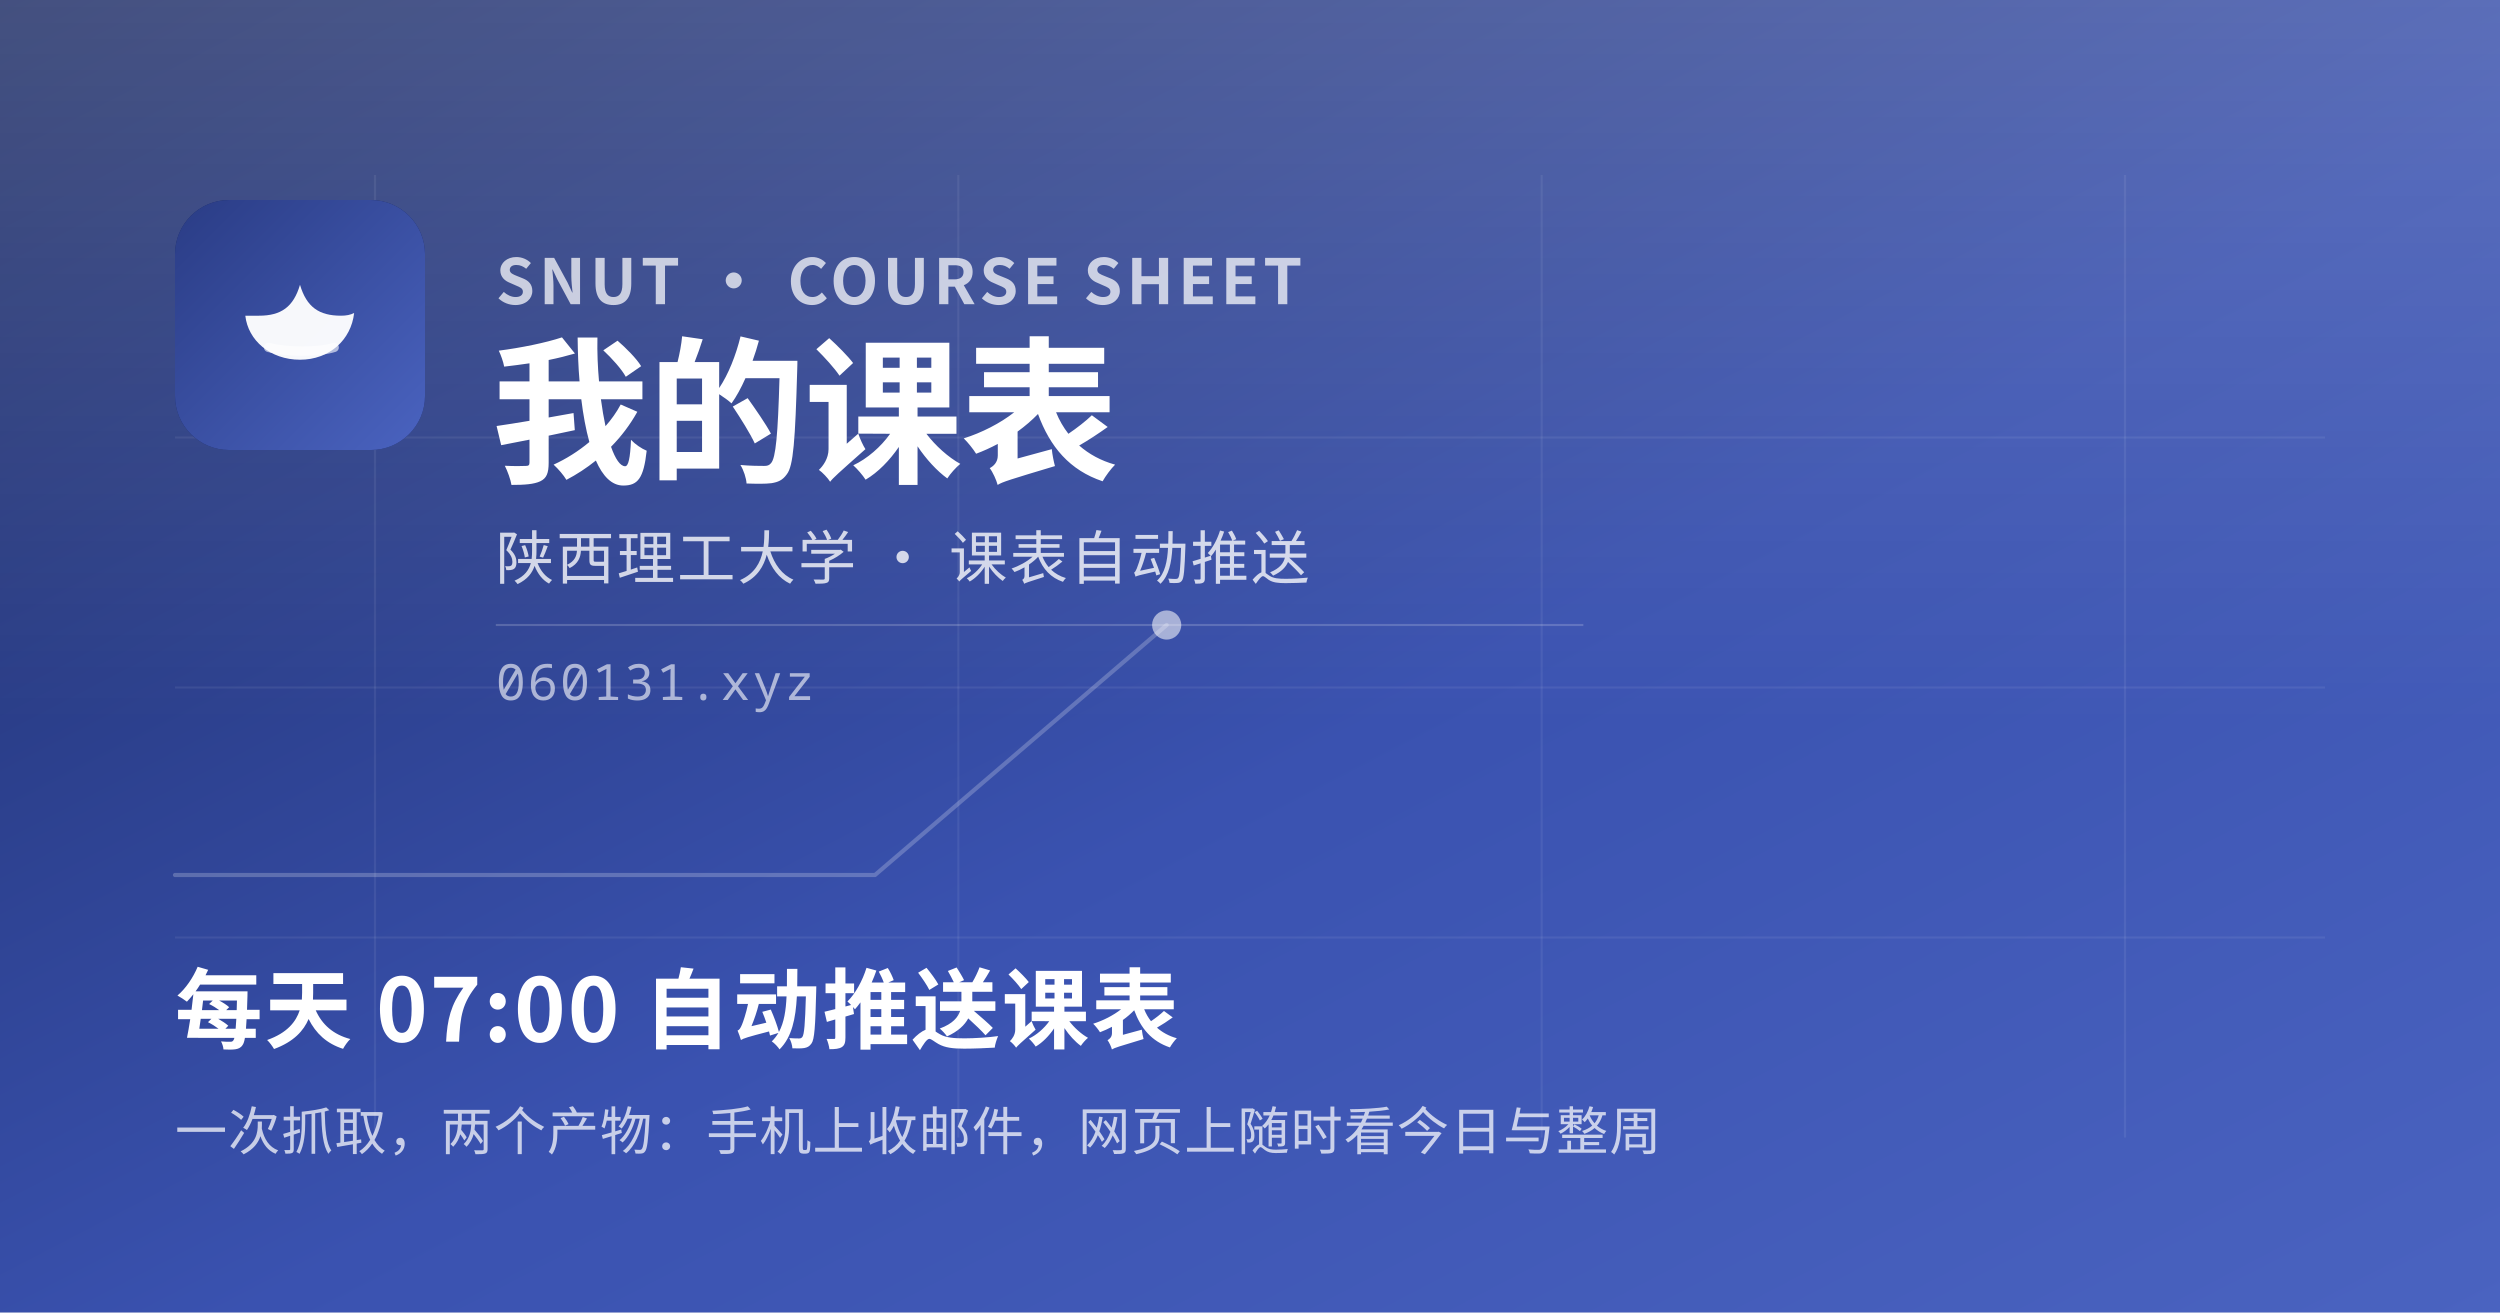
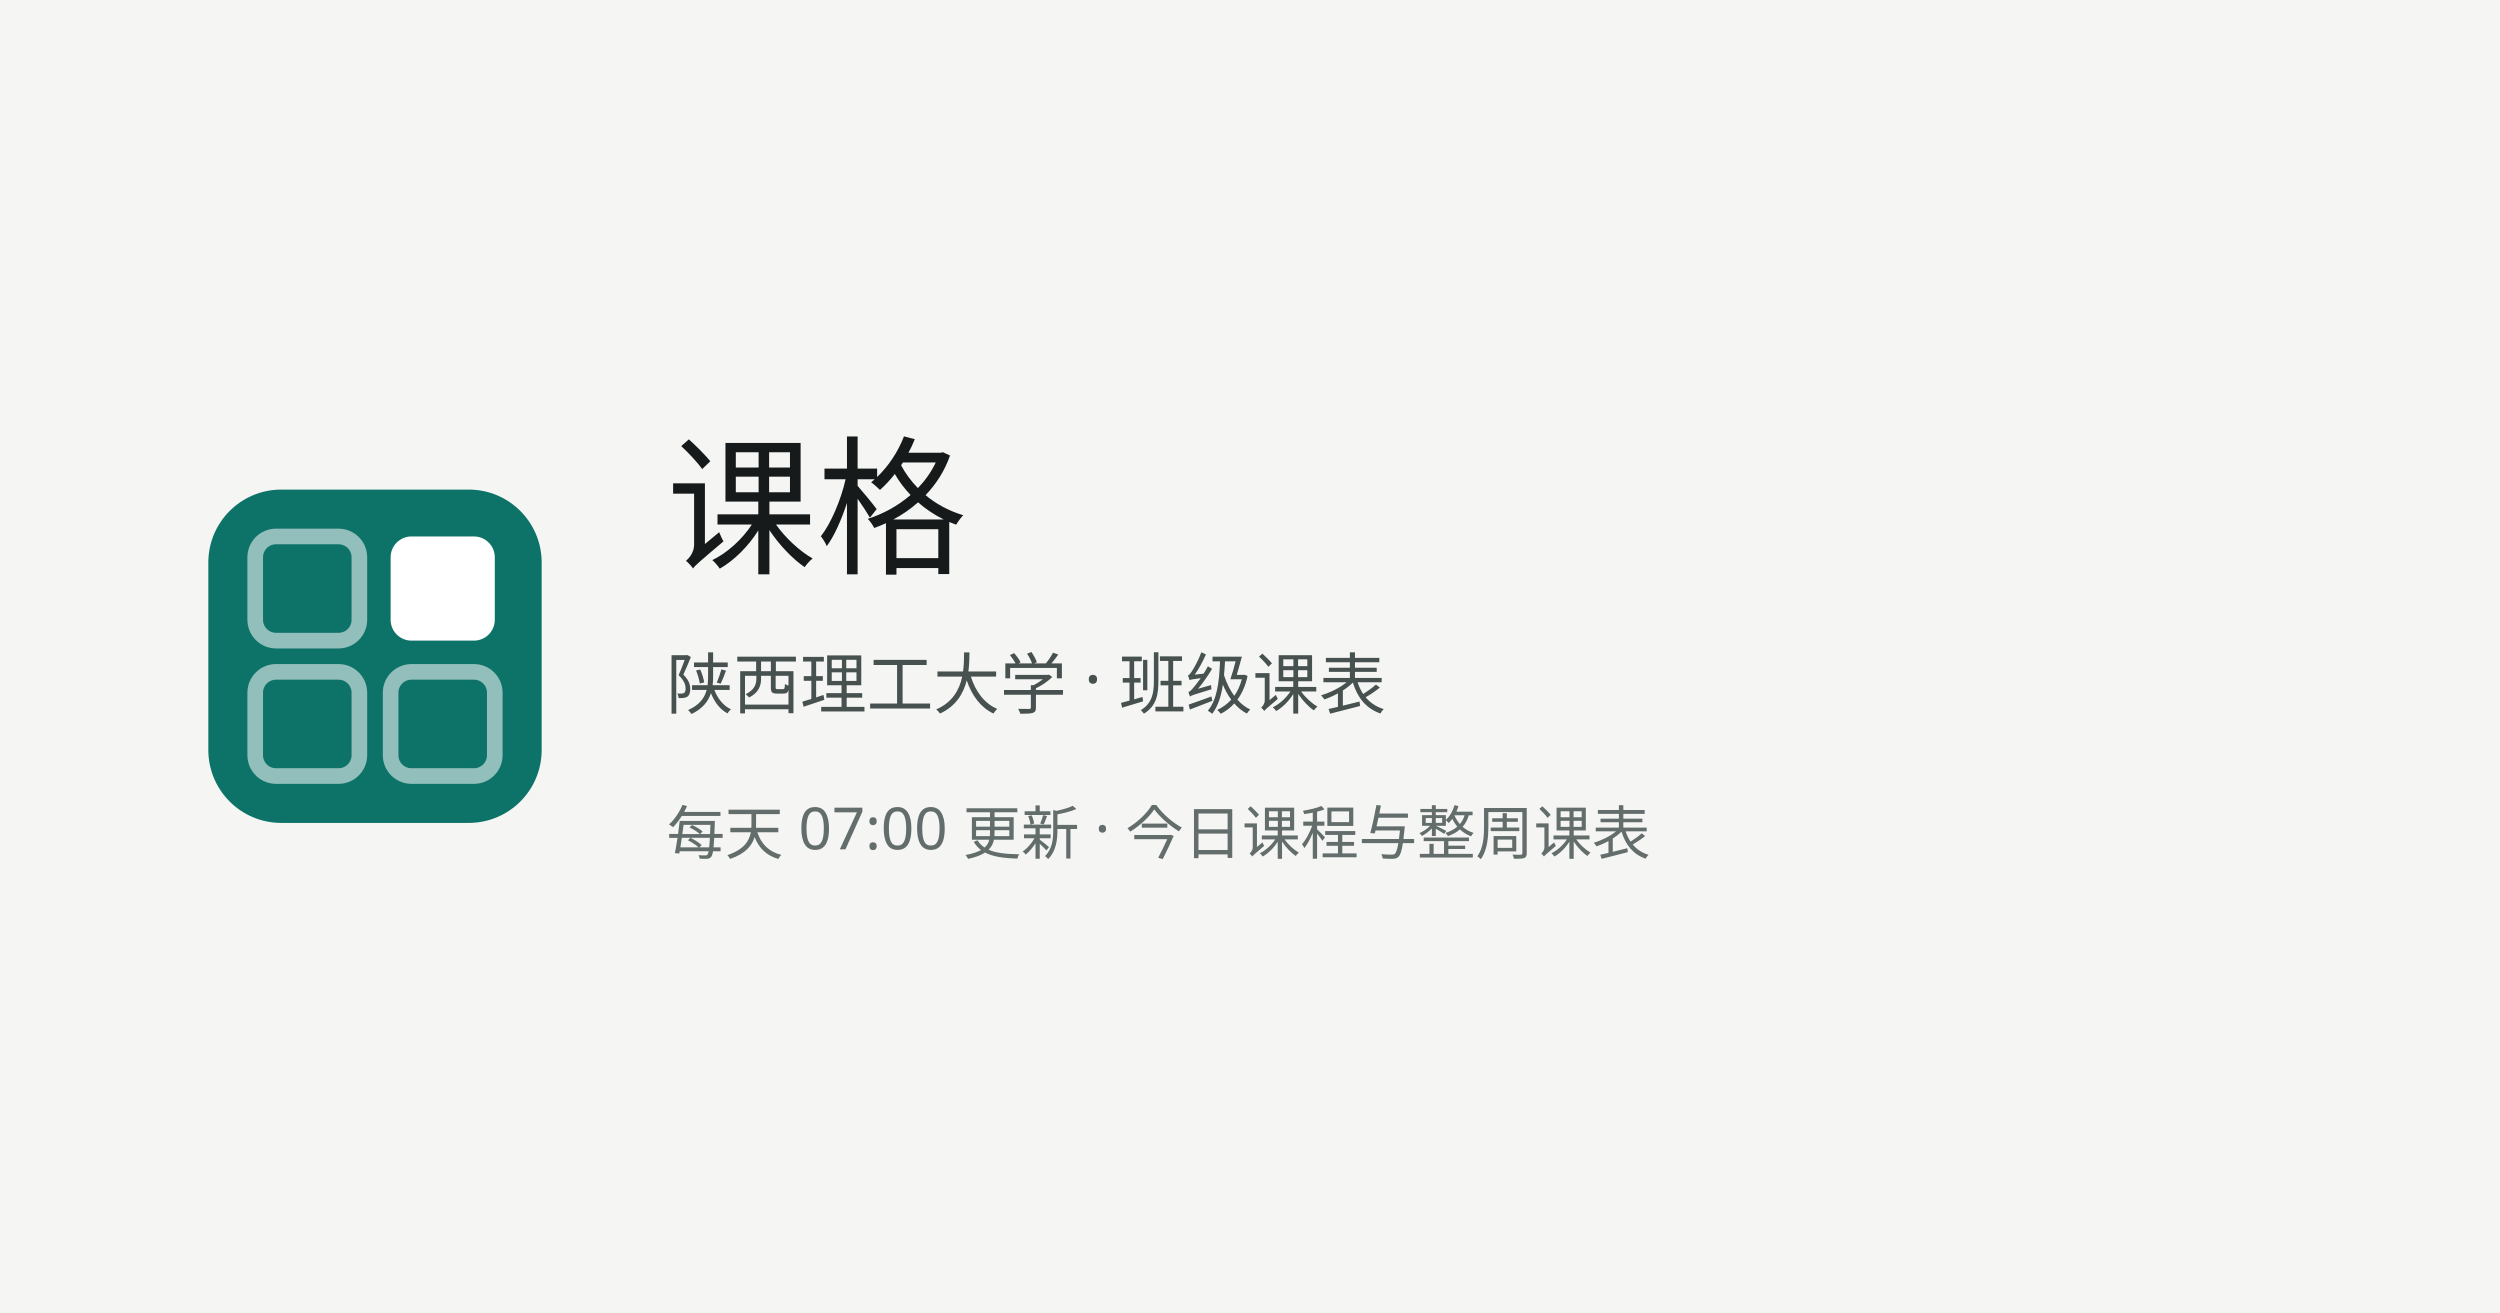
- <svg xmlns="http://www.w3.org/2000/svg" viewBox="0 0 1200 630" width="1200" height="630" role="img" aria-label="我的课表 —— 陕西理工大学课表自动推送">
-   <defs>
-     <linearGradient id="bg" x1="0" y1="0" x2="1" y2="1">
-       <stop offset="0" stop-color="#1b2a63" />
-       <stop offset=".55" stop-color="#3a52b0" />
-       <stop offset="1" stop-color="#4a63c0" />
-     </linearGradient>
-     <linearGradient id="chip" x1="0" y1="0" x2="1" y2="1">
-       <stop offset="0" stop-color="#2a3c85" />
-       <stop offset="1" stop-color="#4a63c0" />
-     </linearGradient>
-     <linearGradient id="sheen" x1="0" y1="0" x2="0" y2="1">
-       <stop offset="0" stop-color="#ffffff" stop-opacity=".18" />
-       <stop offset=".55" stop-color="#ffffff" stop-opacity="0" />
-     </linearGradient>
-   </defs>
-   <rect width="1200" height="630" fill="url(#bg)" />
-   <rect width="1200" height="630" fill="url(#sheen)" />
-   <g stroke="#ffffff" stroke-opacity=".07" stroke-width="1">
-     <path d="M84 210H1116M84 330H1116M84 450H1116" />
-     <path d="M180 84V546M460 84V546M740 84V546M1020 84V546" />
+ <svg xmlns="http://www.w3.org/2000/svg" width="1200" height="630" viewBox="0 0 1200 630">
+   <rect width="1200" height="630" fill="#F5F6F4" />
+   <g transform="translate(100 235) scale(2.5)">
+     <rect width="64" height="64" rx="14" fill="#0D7268" />
+     <g fill="none" stroke="#FFFFFF" stroke-opacity=".55" stroke-width="3">
+       <rect x="9" y="9" width="20" height="20" rx="4" />
+       <rect x="9" y="35" width="20" height="20" rx="4" />
+       <rect x="35" y="35" width="20" height="20" rx="4" />
+     </g>
+     <rect x="35" y="9" width="20" height="20" rx="4" fill="#FFFFFF" />
  </g>
-   <path d="M84 420H420L560 300" fill="none" stroke="#ffffff" stroke-opacity=".22" stroke-width="2" stroke-linecap="round" stroke-linejoin="round" />
-   <circle cx="560" cy="300" r="7" fill="#ffffff" fill-opacity=".55" />
-   <g transform="translate(84 96)">
-     <rect width="120" height="120" rx="26" fill="#1b2a63" />
-     <rect width="120" height="120" rx="26" fill="url(#chip)" />
-     <g transform="translate(18 18) scale(1.3125)">
-       <path fill="#ffffff" fill-opacity=".96" d="M17 28.6c8.1 0 12.6-3.2 15-11.3 2.4 8.1 6.9 11.3 15 11.3 1.9 0 3.5-.3 4.8-1-1.1 9.9-9.1 17.1-19.8 17.1-10.9 0-19-7.1-20-16.1z" />
-       <path fill="none" stroke="#ffffff" stroke-opacity=".60" stroke-width="3.4" stroke-linecap="round" d="M20.5 40.2c6.6 1.8 18.4 1.8 24 0" />
-     </g>
-   </g>
-   <g font-family="'PingFang SC','Microsoft YaHei','Noto Sans CJK SC','Source Han Sans SC',system-ui,sans-serif" fill="#ffffff">
-     <text x="238" y="146" font-size="30" font-weight="600" fill-opacity=".72" letter-spacing="2">SNUT · COURSE SHEET</text>
-     <text x="236" y="226" font-size="76" font-weight="700" letter-spacing="-1">我的课表</text>
-     <text x="238" y="278" font-size="28" font-weight="400" fill-opacity=".78" letter-spacing="1">陕西理工大学 · 课表自动推送</text>
-   </g>
-   <g font-family="'SF Mono',ui-monospace,Consolas,'Noto Sans Mono',monospace">
-     <path d="M238 300H760" stroke="#ffffff" stroke-opacity=".18" stroke-width="1" />
-     <text x="238" y="336" font-size="24" fill="#ffffff" fill-opacity=".60" letter-spacing="1">060131.xyz</text>
-   </g>
-   <g font-family="'PingFang SC','Microsoft YaHei','Noto Sans CJK SC','Source Han Sans SC',system-ui,sans-serif">
-     <text x="84" y="500" font-size="42" font-weight="700" fill="#ffffff" letter-spacing="1">
-       每天 07:00 自动推送课表
-     </text>
-     <text x="84" y="552" font-size="25" fill="#ffffff" fill-opacity=".72" letter-spacing=".5">
-       一次抓取，两个产物：手机上收邮件，网页上随时看今日与整周
-     </text>
+   <g font-family="Microsoft YaHei, PingFang SC, sans-serif">
+     <text x="320" y="270" font-size="72" fill="#161A1A">课格</text>
+     <text x="320" y="340" font-size="32" fill="#475150">陕西理工大学 · 班级课表</text>
+     <text x="320" y="410" font-size="28" fill="#636D6B">每天 07:00 更新 · 今日课程与整周课表</text>
  </g>
</svg>
